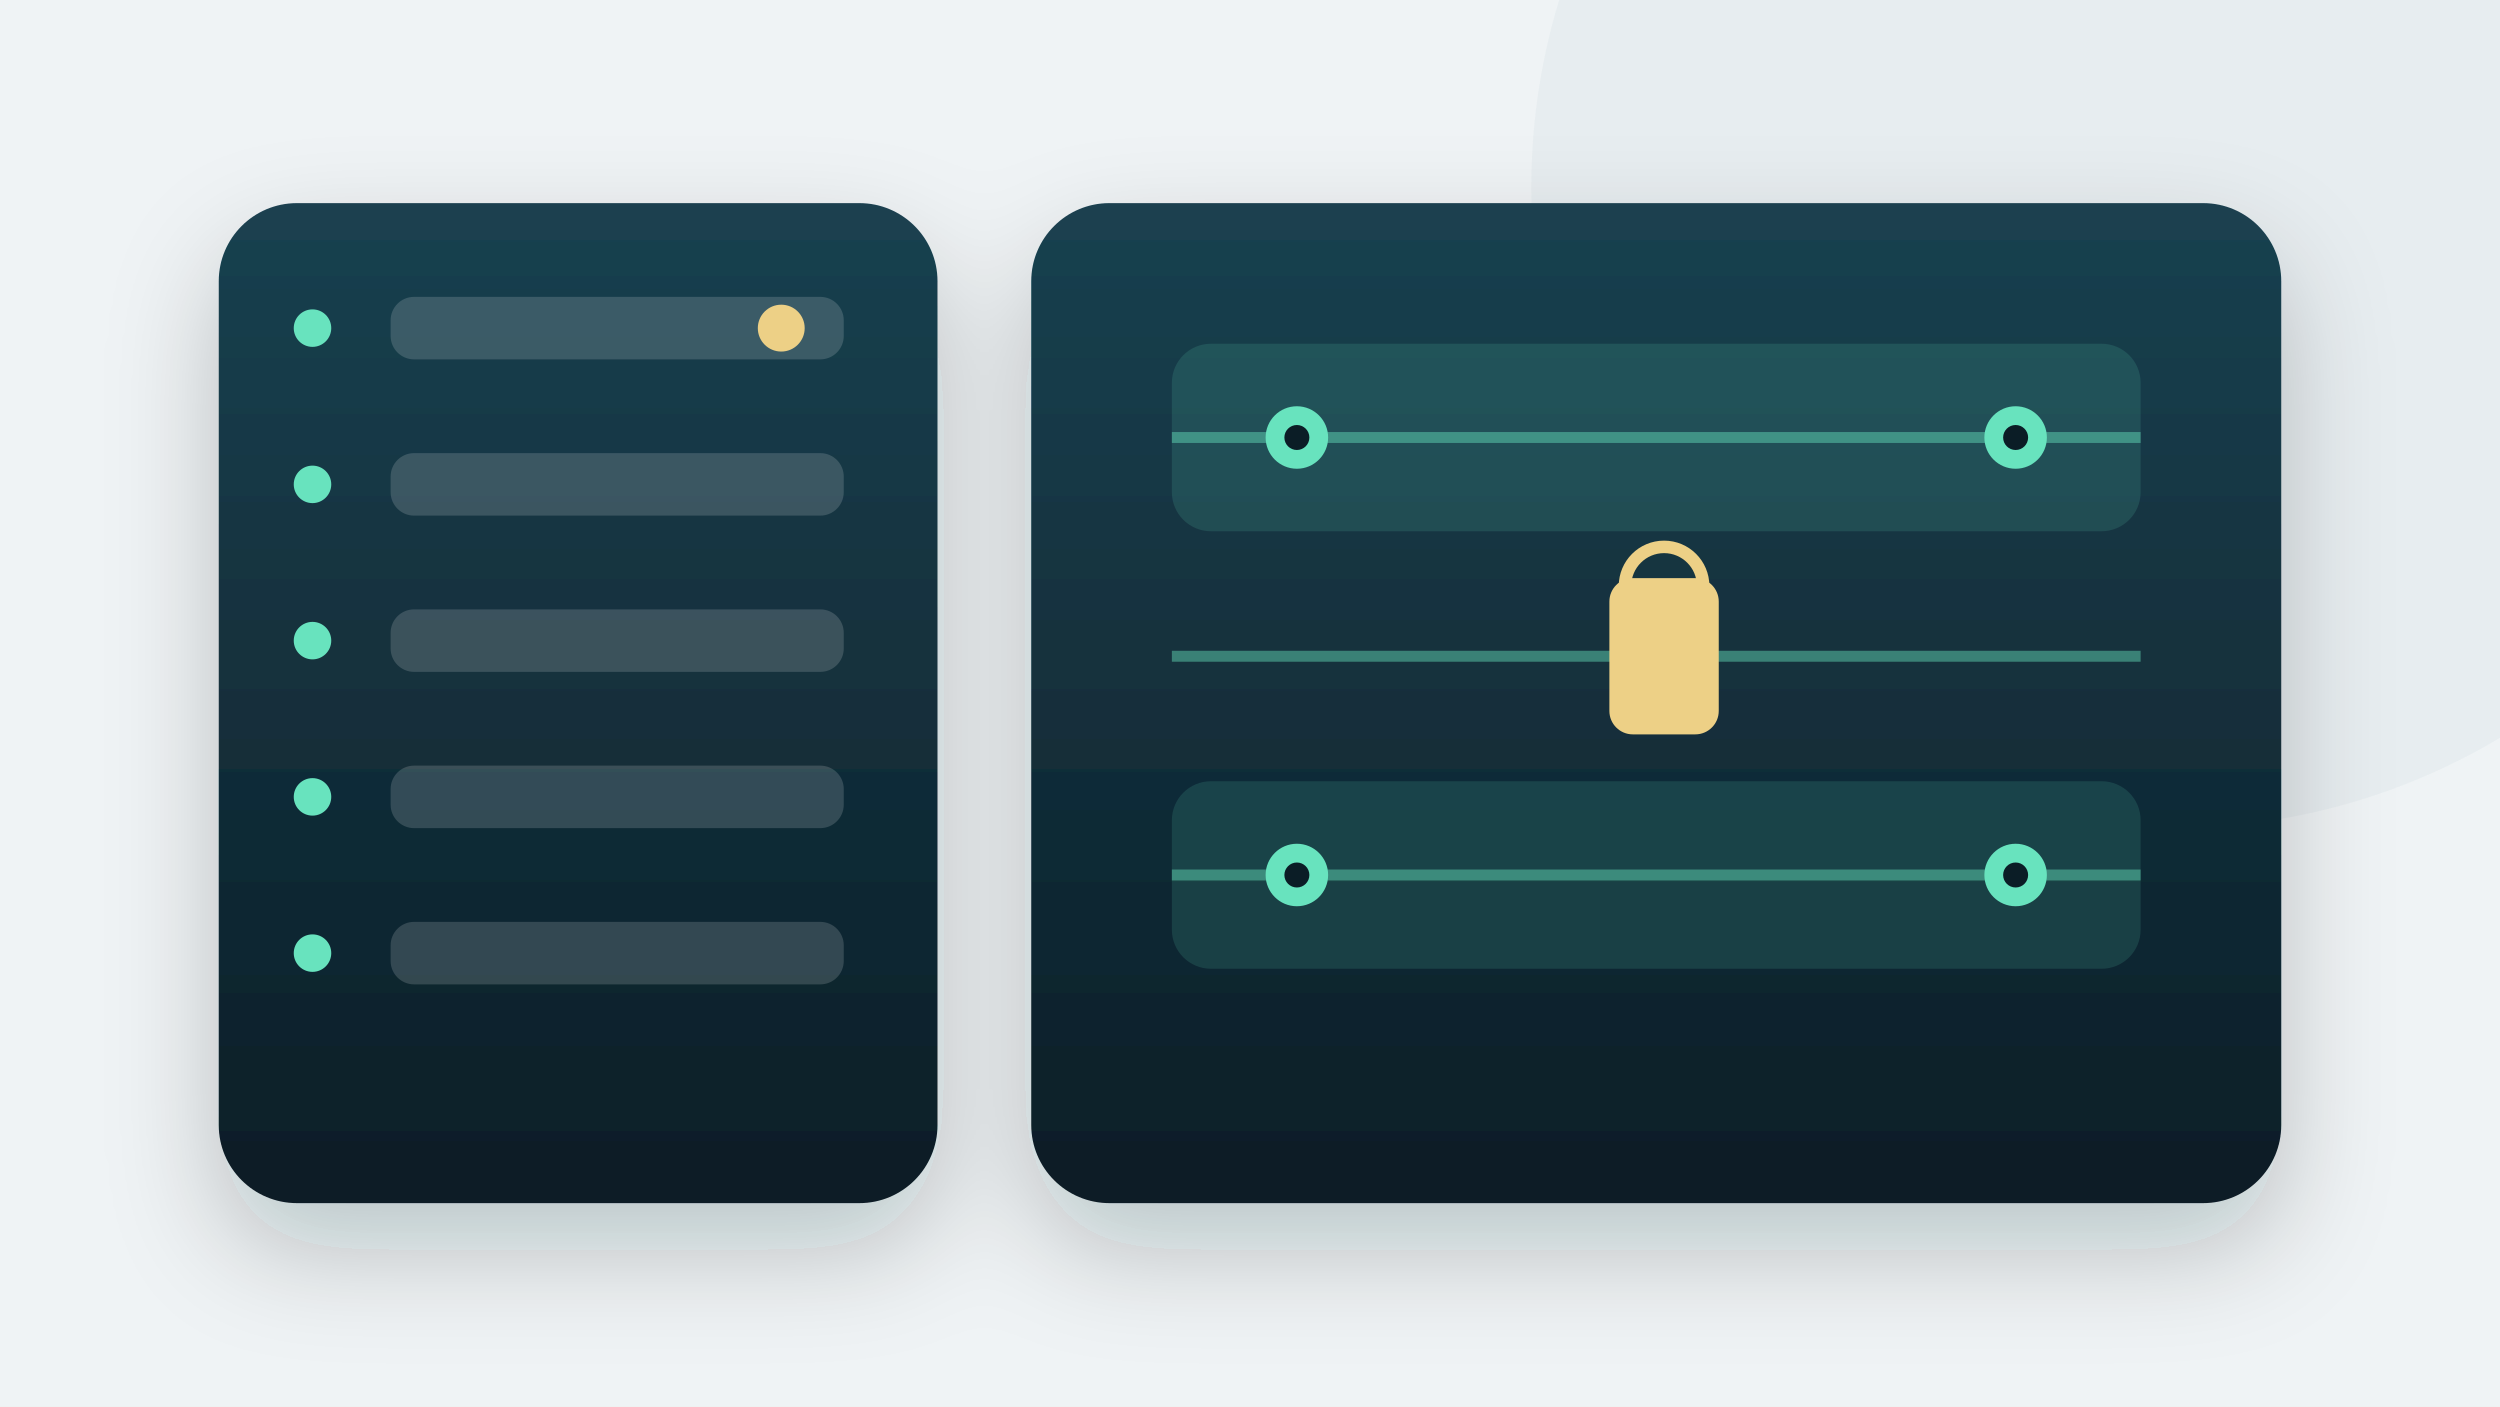
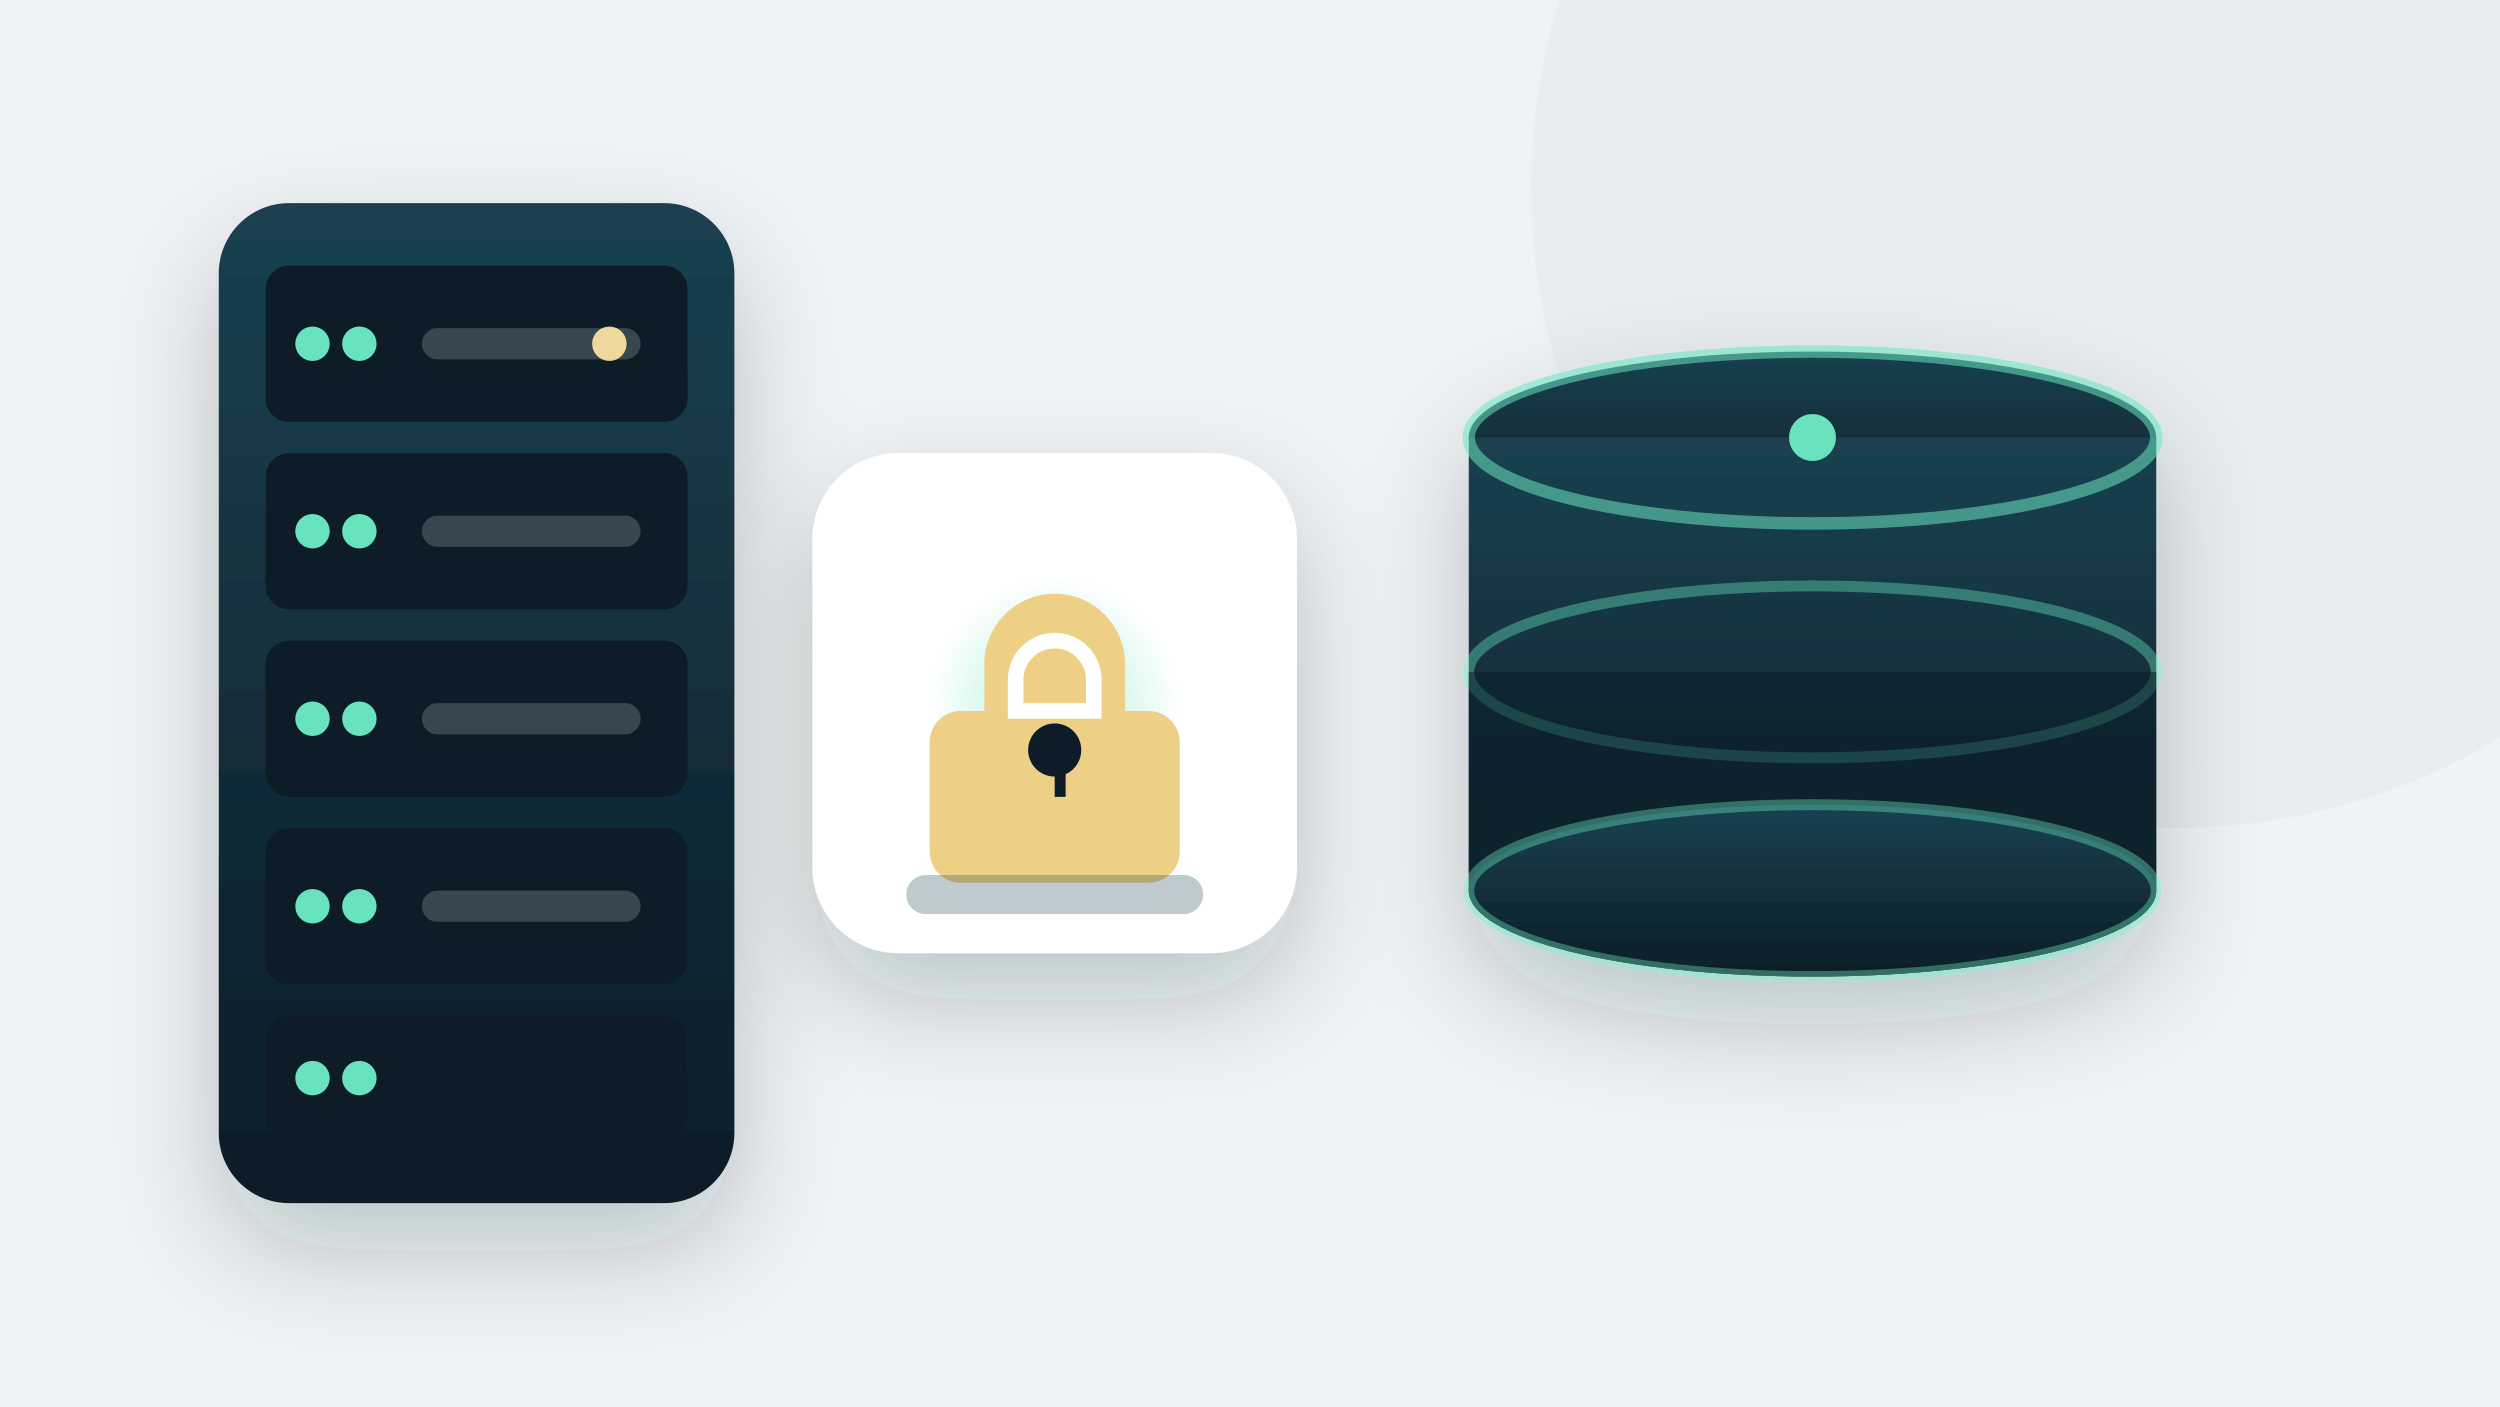
- <svg xmlns="http://www.w3.org/2000/svg" viewBox="0 0 320 180" role="img" aria-label="A server rack with permissioned endpoints and a stack of configs and backups in one place">
+ <svg xmlns="http://www.w3.org/2000/svg" viewBox="0 0 320 180" role="img" aria-label="A server rack with permissioned access and a stack of configs and backups in one place">
  <defs>
    <linearGradient id="screen" x1="0" y1="0" x2="0" y2="1">
      <stop offset="0" stop-color="#1A4150" />
      <stop offset="1" stop-color="#0B1D26" />
+     </linearGradient>
+     <linearGradient id="promo" x1="0" y1="0" x2="0" y2="1">
+       <stop offset="0" stop-color="#8FEBD0" />
+       <stop offset="1" stop-color="#4FB59A" />
    </linearGradient>
    <radialGradient id="halo" cx="0.5" cy="0.5" r="0.5">
      <stop offset="0" stop-color="#68E3BE" stop-opacity="0.55" />
      <stop offset="1" stop-color="#68E3BE" stop-opacity="0" />
    </radialGradient>
    <filter id="soft" x="-30%" y="-30%" width="160%" height="160%">
      <feDropShadow dx="0" dy="6" stdDeviation="7" flood-color="#0B1D26" flood-opacity="0.22" />
    </filter>
  </defs>
  <rect width="320" height="180" fill="#EFF3F5" />
  <circle cx="278" cy="24" r="82" fill="#E4EBEE" opacity="0.7" />
  <g filter="url(#soft)">
-     <rect x="28" y="26" width="92" height="128" rx="10" fill="url(#screen)" />
-     <rect x="132" y="26" width="160" height="128" rx="10" fill="url(#screen)" />
+     <rect x="28" y="26" width="66" height="128" rx="9" fill="url(#screen)" />
+     <g fill="#0B1D26">
+       <rect x="34" y="34" width="54" height="20" rx="3" />
+       <rect x="34" y="58" width="54" height="20" rx="3" />
+       <rect x="34" y="82" width="54" height="20" rx="3" />
+       <rect x="34" y="106" width="54" height="20" rx="3" />
+       <rect x="34" y="130" width="54" height="16" rx="3" />
+     </g>
+     <g fill="#68E3BE">
+       <circle cx="40" cy="44" r="2.2" />
+       <circle cx="46" cy="44" r="2.2" />
+       <circle cx="40" cy="68" r="2.2" />
+       <circle cx="46" cy="68" r="2.2" />
+       <circle cx="40" cy="92" r="2.2" />
+       <circle cx="46" cy="92" r="2.2" />
+       <circle cx="40" cy="116" r="2.2" />
+       <circle cx="46" cy="116" r="2.2" />
+       <circle cx="40" cy="138" r="2.2" />
+       <circle cx="46" cy="138" r="2.2" />
+     </g>
+     <circle cx="78" cy="44" r="2.2" fill="#EDD086" />
+     <g fill="#FFFFFF" opacity="0.18">
+       <rect x="54" y="42" width="28" height="4" rx="2" />
+       <rect x="54" y="66" width="28" height="4" rx="2" />
+       <rect x="54" y="90" width="28" height="4" rx="2" />
+       <rect x="54" y="114" width="28" height="4" rx="2" />
+     </g>
  </g>
-   <g fill="#68E3BE">
-     <circle cx="40" cy="42" r="2.4" />
-     <circle cx="40" cy="62" r="2.4" />
-     <circle cx="40" cy="82" r="2.4" />
-     <circle cx="40" cy="102" r="2.4" />
-     <circle cx="40" cy="122" r="2.4" />
+   <g filter="url(#soft)">
+     <rect x="104" y="58" width="62" height="64" rx="11" fill="#FFFFFF" />
+     <circle cx="135" cy="90" r="16" fill="url(#halo)" />
+     <path d="M135 76a9 9 0 0 0-9 9v6h-3a4 4 0 0 0-4 4v14a4 4 0 0 0 4 4h24a4 4 0 0 0 4-4v-14a4 4 0 0 0-4-4h-3v-6a9 9 0 0 0-9-9z" fill="#EDD086" />
+     <path d="M135 82a5 5 0 0 0-5 5v4h10v-4a5 5 0 0 0-5-5z" fill="none" stroke="#FFFFFF" stroke-width="2" />
+     <circle cx="135" cy="96" r="3.4" fill="#0B1D26" />
+     <rect x="135" y="96" width="1.4" height="6" fill="#0B1D26" />
+     <rect x="116" y="112" width="38" height="5" rx="2.5" fill="#1A4150" opacity="0.28" />
  </g>
-   <g fill="#FFFFFF" opacity="0.16">
-     <rect x="50" y="38" width="58" height="8" rx="3" />
-     <rect x="50" y="58" width="58" height="8" rx="3" />
-     <rect x="50" y="78" width="58" height="8" rx="3" />
-     <rect x="50" y="98" width="58" height="8" rx="3" />
-     <rect x="50" y="118" width="58" height="8" rx="3" />
+   <g filter="url(#soft)">
+     <ellipse cx="232" cy="56" rx="44" ry="11" fill="url(#screen)" />
+     <path d="M188 56v58a44 11 0 0 0 88 0V56" fill="url(#screen)" />
+     <ellipse cx="232" cy="56" rx="44" ry="11" fill="none" stroke="#68E3BE" stroke-width="1.6" stroke-opacity="0.55" />
+     <ellipse cx="232" cy="86" rx="44" ry="11" fill="none" stroke="#68E3BE" stroke-width="1.4" stroke-opacity="0.40" />
+     <path d="M188 86v28a44 11 0 0 0 88 0V86" fill="#0B1D26" opacity="0.55" />
+     <ellipse cx="232" cy="114" rx="44" ry="11" fill="url(#screen)" />
+     <ellipse cx="232" cy="114" rx="44" ry="11" fill="none" stroke="#68E3BE" stroke-width="1.4" stroke-opacity="0.40" />
+     <circle cx="232" cy="56" r="3" fill="#68E3BE" />
  </g>
-   <circle cx="100" cy="42" r="3" fill="#EDD086" />
-   <g stroke="#68E3BE" stroke-opacity="0.45" stroke-width="1.4" fill="none">
-     <path d="M150 56h124M150 84h124M150 112h124" />
-   </g>
-   <g fill="#68E3BE" opacity="0.14">
-     <rect x="150" y="44" width="124" height="24" rx="5" />
-     <rect x="150" y="100" width="124" height="24" rx="5" />
-   </g>
-   <circle cx="166" cy="56" r="4" fill="#68E3BE" />
-   <circle cx="166" cy="56" r="1.6" fill="#0B1D26" />
-   <circle cx="258" cy="56" r="4" fill="#68E3BE" />
-   <circle cx="258" cy="56" r="1.6" fill="#0B1D26" />
-   <circle cx="166" cy="112" r="4" fill="#68E3BE" />
-   <circle cx="166" cy="112" r="1.6" fill="#0B1D26" />
-   <circle cx="258" cy="112" r="4" fill="#68E3BE" />
-   <circle cx="258" cy="112" r="1.6" fill="#0B1D26" />
-   <rect x="206" y="74" width="14" height="20" rx="3" fill="#EDD086" />
-   <path d="M213 70a5 5 0 0 0-5 5v3h10v-3a5 5 0 0 0-5-5z" fill="none" stroke="#EDD086" stroke-width="1.6" />
</svg>
